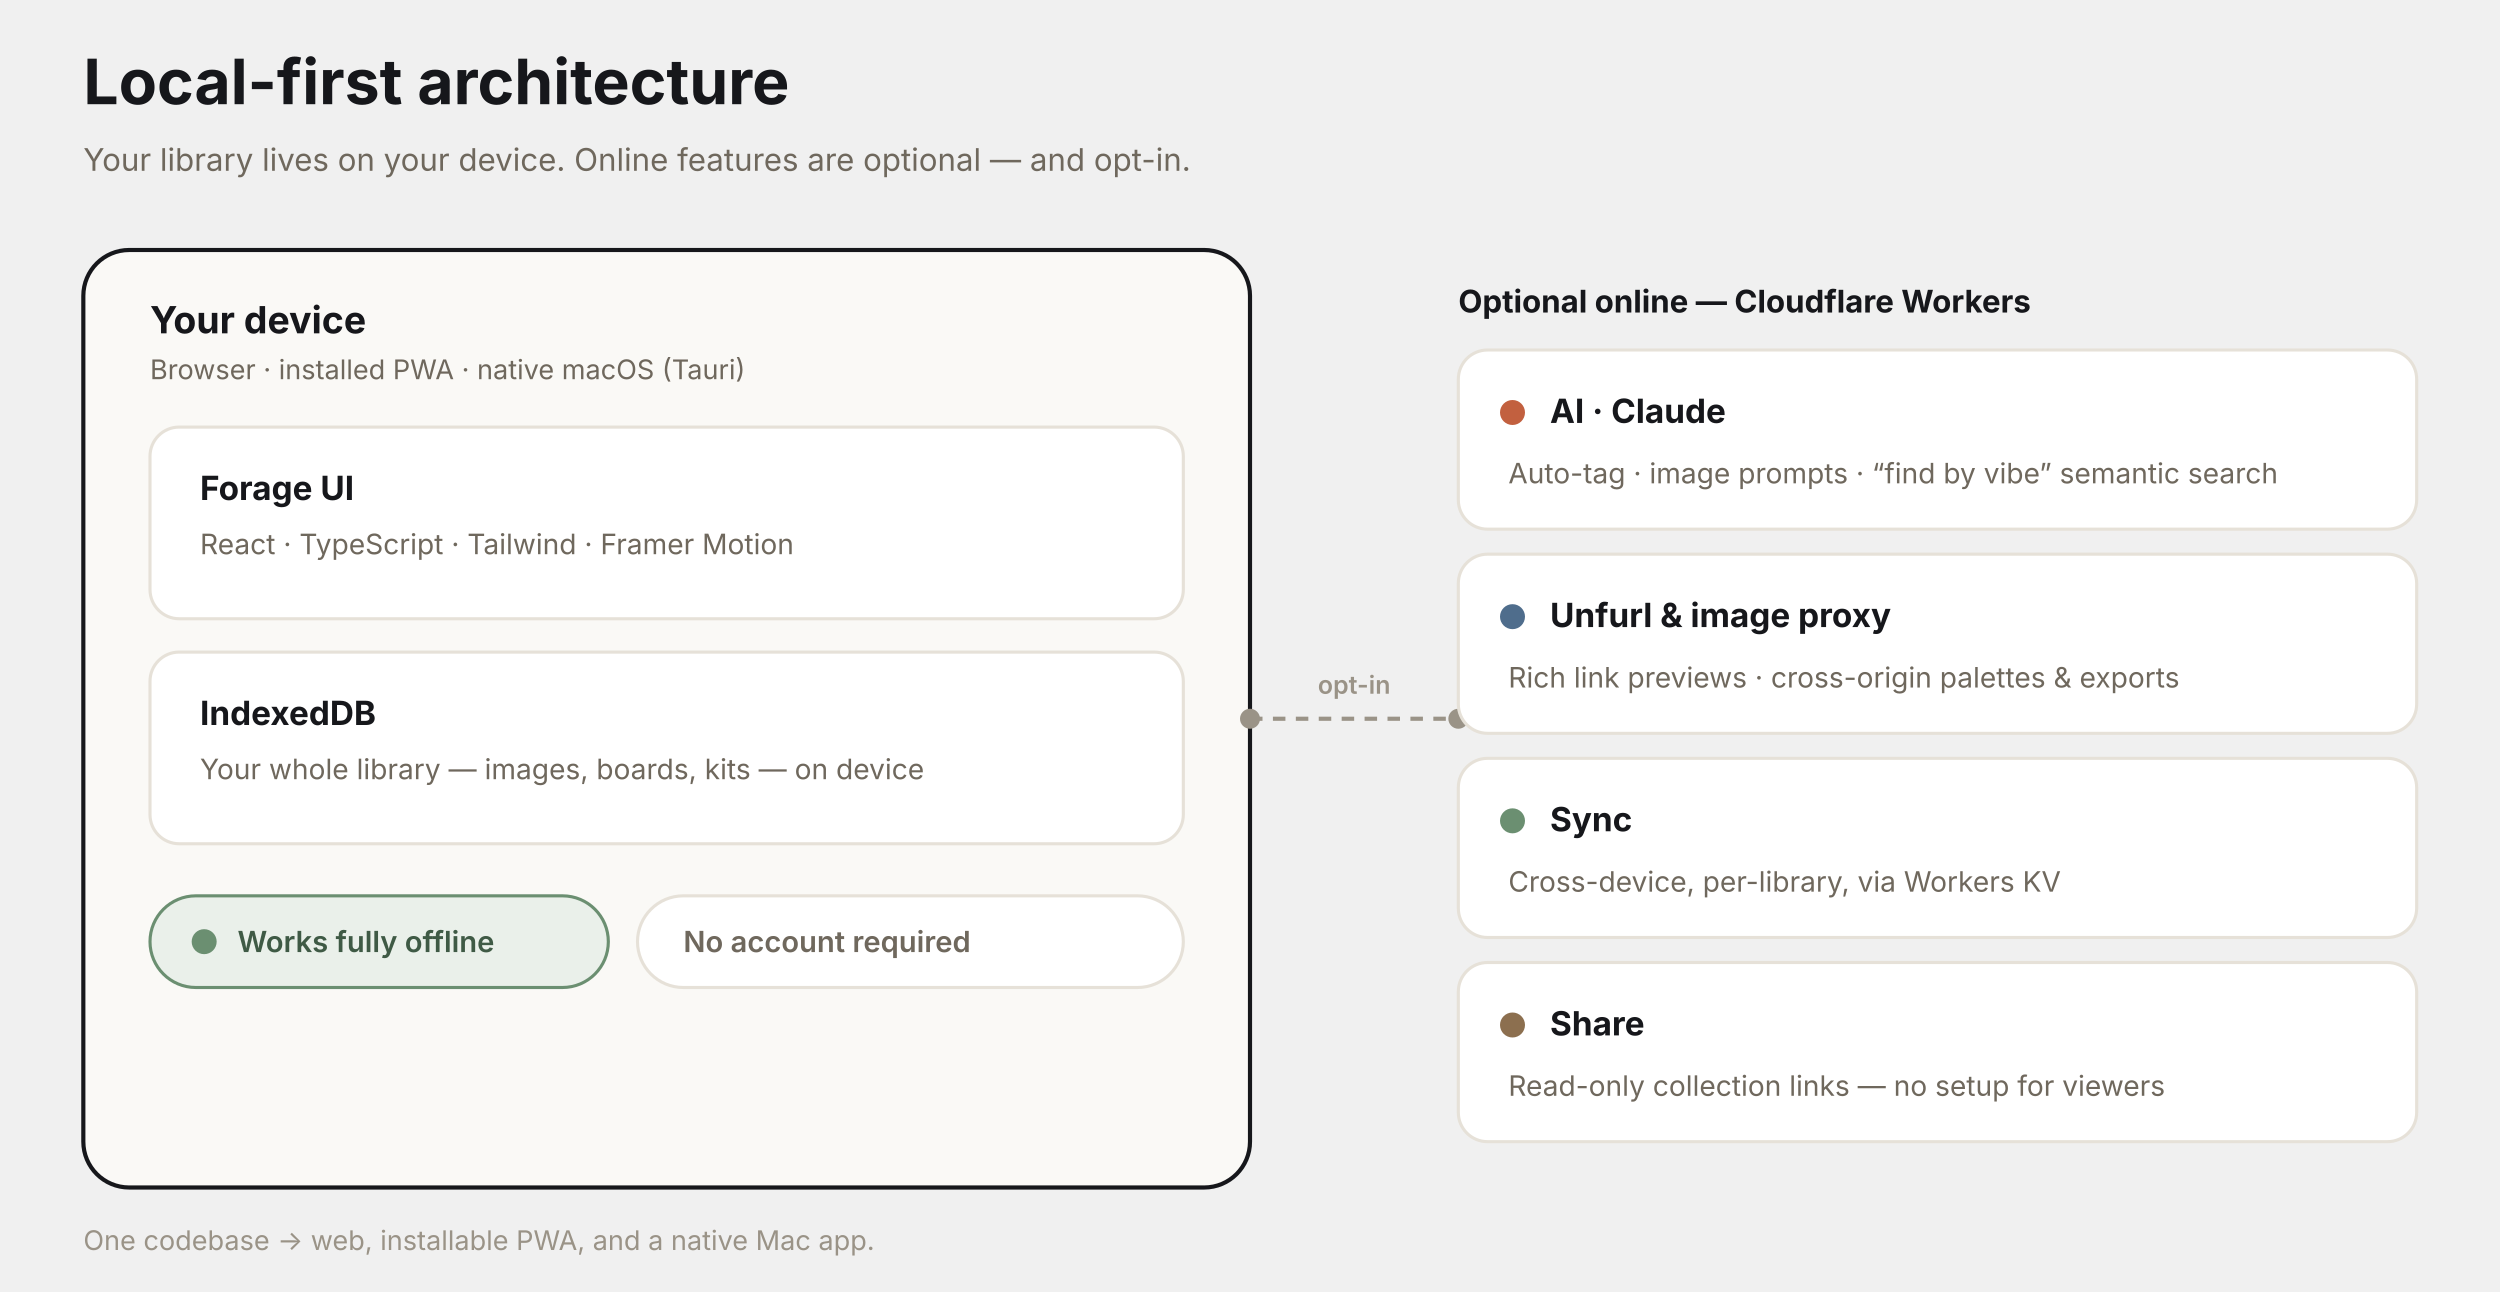
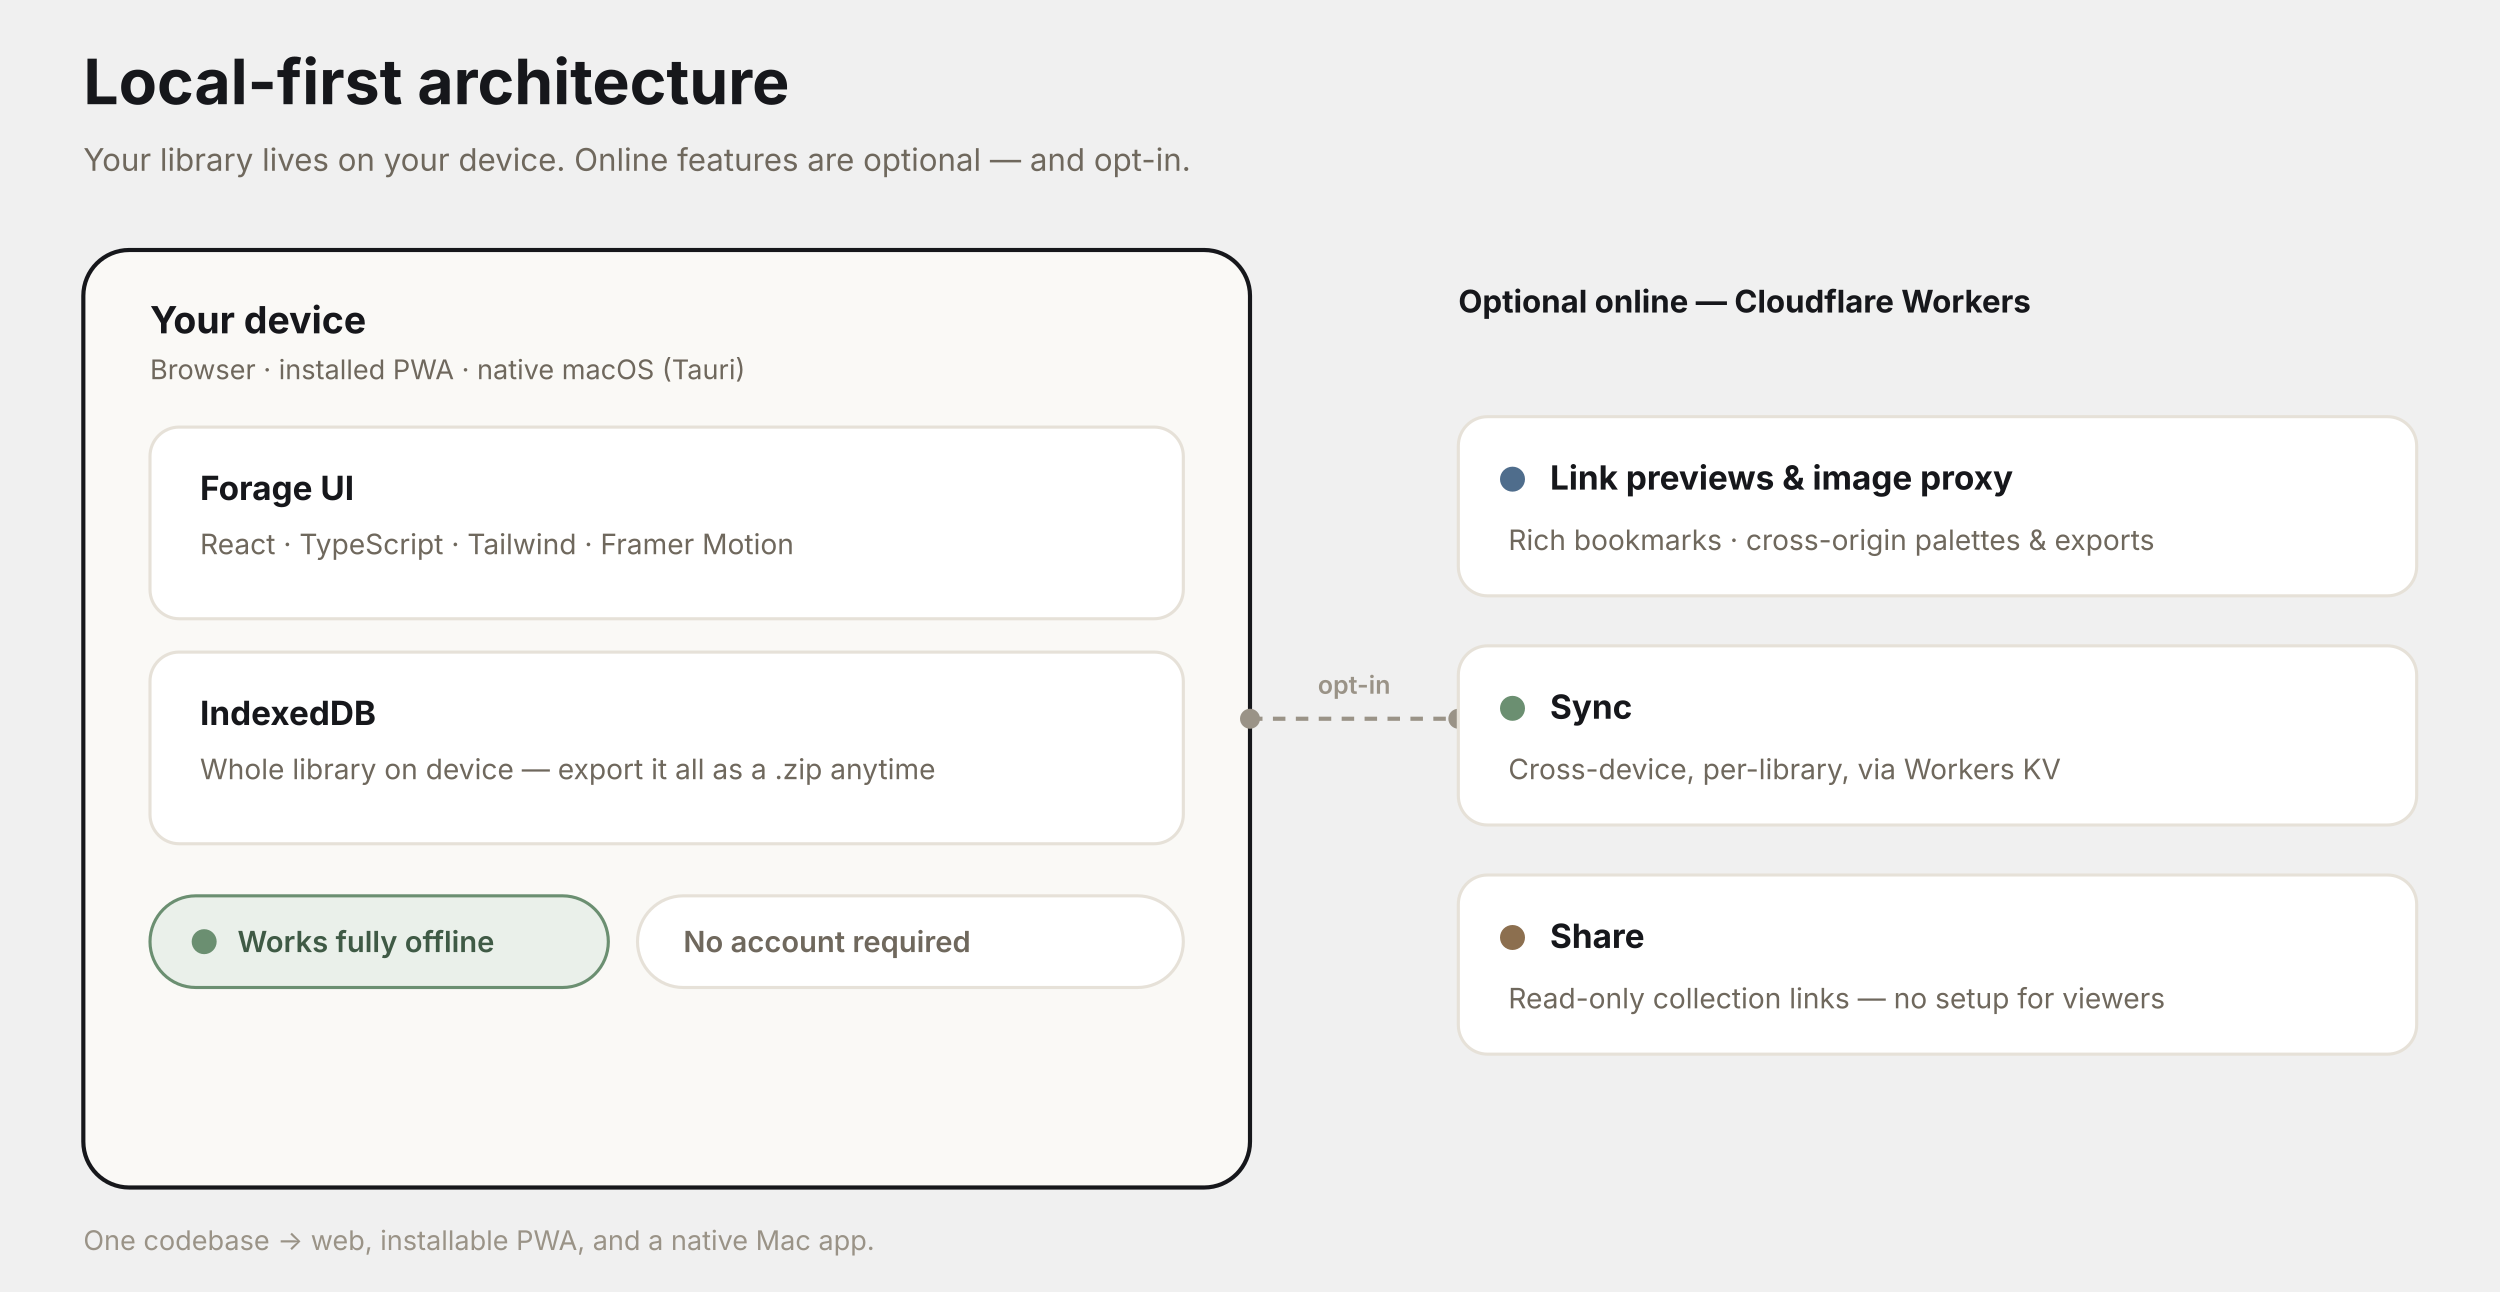
<svg xmlns="http://www.w3.org/2000/svg" viewBox="0 0 1200 620" width="1200" height="620" font-family="system-ui, -apple-system, 'Segoe UI', sans-serif">
  <defs>
    <marker id="dot" viewBox="0 0 10 10" refX="5" refY="5" markerWidth="6" markerHeight="6">
      <circle cx="5" cy="5" r="4" fill="#9a9387" />
    </marker>
  </defs>
  <text x="40" y="50" font-size="30" font-weight="700" fill="#16171b">Local-first architecture</text>
  <text x="40" y="82" font-size="15" fill="#6f685d">Your library lives on your device. Online features are optional — and opt-in.</text>
  <rect x="40" y="120" width="560" height="450" rx="22" fill="#faf9f6" stroke="#16171b" stroke-width="2" />
  <text x="72" y="160" font-size="18" font-weight="700" fill="#16171b">Your device</text>
  <text x="72" y="182" font-size="13" fill="#6f685d">Browser · installed PWA · native macOS (Tauri)</text>
  <rect x="72" y="205" width="496" height="92" rx="14" fill="#ffffff" stroke="#e6e1d8" stroke-width="1.5" />
  <text x="96" y="240" font-size="16" font-weight="700" fill="#16171b">Forage UI</text>
  <text x="96" y="266" font-size="13.5" fill="#6f685d">React · TypeScript · Tailwind · Framer Motion</text>
  <rect x="72" y="313" width="496" height="92" rx="14" fill="#ffffff" stroke="#e6e1d8" stroke-width="1.5" />
  <text x="96" y="348" font-size="16" font-weight="700" fill="#16171b">IndexedDB</text>
-   <text x="96" y="374" font-size="13.5" fill="#6f685d">Your whole library — images, boards, kits — on device</text>
+   <text x="96" y="374" font-size="13.5" fill="#6f685d">Whole library on device — export it all as a .zip anytime</text>
  <rect x="72" y="430" width="220" height="44" rx="22" fill="#eaf0ea" stroke="#6b8f71" stroke-width="1.5" />
  <circle cx="98" cy="452" r="6" fill="#6b8f71" />
  <text x="114" y="457" font-size="14" font-weight="600" fill="#3f5a45">Works fully offline</text>
  <rect x="306" y="430" width="262" height="44" rx="22" fill="#ffffff" stroke="#e6e1d8" stroke-width="1.5" />
  <text x="328" y="457" font-size="14" font-weight="600" fill="#6f685d">No account required</text>
  <line x1="600" y1="345" x2="700" y2="345" stroke="#9a9387" stroke-width="2" stroke-dasharray="6 5" marker-start="url(#dot)" marker-end="url(#dot)" />
  <text x="650" y="333" font-size="12" fill="#9a9387" text-anchor="middle" font-weight="600">opt-in</text>
  <text x="700" y="150" font-size="15" font-weight="700" fill="#16171b">Optional online — Cloudflare Workers</text>
-   <rect x="700" y="168" width="460" height="86" rx="14" fill="#ffffff" stroke="#e6e1d8" stroke-width="1.5" />
-   <circle cx="726" cy="198" r="6" fill="#c2603f" />
-   <text x="744" y="203" font-size="16" font-weight="700" fill="#16171b">AI · Claude</text>
-   <text x="724" y="232" font-size="13.5" fill="#6f685d">Auto-tag · image prompts · “find by vibe” semantic search</text>
-   <rect x="700" y="266" width="460" height="86" rx="14" fill="#ffffff" stroke="#e6e1d8" stroke-width="1.5" />
-   <circle cx="726" cy="296" r="6" fill="#4f6d8c" />
-   <text x="744" y="301" font-size="16" font-weight="700" fill="#16171b">Unfurl &amp; image proxy</text>
-   <text x="724" y="330" font-size="13.5" fill="#6f685d">Rich link previews · cross-origin palettes &amp; exports</text>
-   <rect x="700" y="364" width="460" height="86" rx="14" fill="#ffffff" stroke="#e6e1d8" stroke-width="1.5" />
-   <circle cx="726" cy="394" r="6" fill="#6b8f71" />
-   <text x="744" y="399" font-size="16" font-weight="700" fill="#16171b">Sync</text>
-   <text x="724" y="428" font-size="13.5" fill="#6f685d">Cross-device, per-library, via Workers KV</text>
-   <rect x="700" y="462" width="460" height="86" rx="14" fill="#ffffff" stroke="#e6e1d8" stroke-width="1.5" />
-   <circle cx="726" cy="492" r="6" fill="#8c6f4f" />
-   <text x="744" y="497" font-size="16" font-weight="700" fill="#16171b">Share</text>
-   <text x="724" y="526" font-size="13.5" fill="#6f685d">Read-only collection links — no setup for viewers</text>
+   <rect x="700" y="200" width="460" height="86" rx="14" fill="#ffffff" stroke="#e6e1d8" stroke-width="1.5" />
+   <circle cx="726" cy="230" r="6" fill="#4f6d8c" />
+   <text x="744" y="235" font-size="16" font-weight="700" fill="#16171b">Link previews &amp; image proxy</text>
+   <text x="724" y="264" font-size="13.5" fill="#6f685d">Rich bookmarks · cross-origin palettes &amp; exports</text>
+   <rect x="700" y="310" width="460" height="86" rx="14" fill="#ffffff" stroke="#e6e1d8" stroke-width="1.5" />
+   <circle cx="726" cy="340" r="6" fill="#6b8f71" />
+   <text x="744" y="345" font-size="16" font-weight="700" fill="#16171b">Sync</text>
+   <text x="724" y="374" font-size="13.5" fill="#6f685d">Cross-device, per-library, via Workers KV</text>
+   <rect x="700" y="420" width="460" height="86" rx="14" fill="#ffffff" stroke="#e6e1d8" stroke-width="1.5" />
+   <circle cx="726" cy="450" r="6" fill="#8c6f4f" />
+   <text x="744" y="455" font-size="16" font-weight="700" fill="#16171b">Share</text>
+   <text x="724" y="484" font-size="13.5" fill="#6f685d">Read-only collection links — no setup for viewers</text>
  <text x="40" y="600" font-size="13" fill="#9a9387">One codebase → web, installable PWA, and a native Mac app.</text>
</svg>
